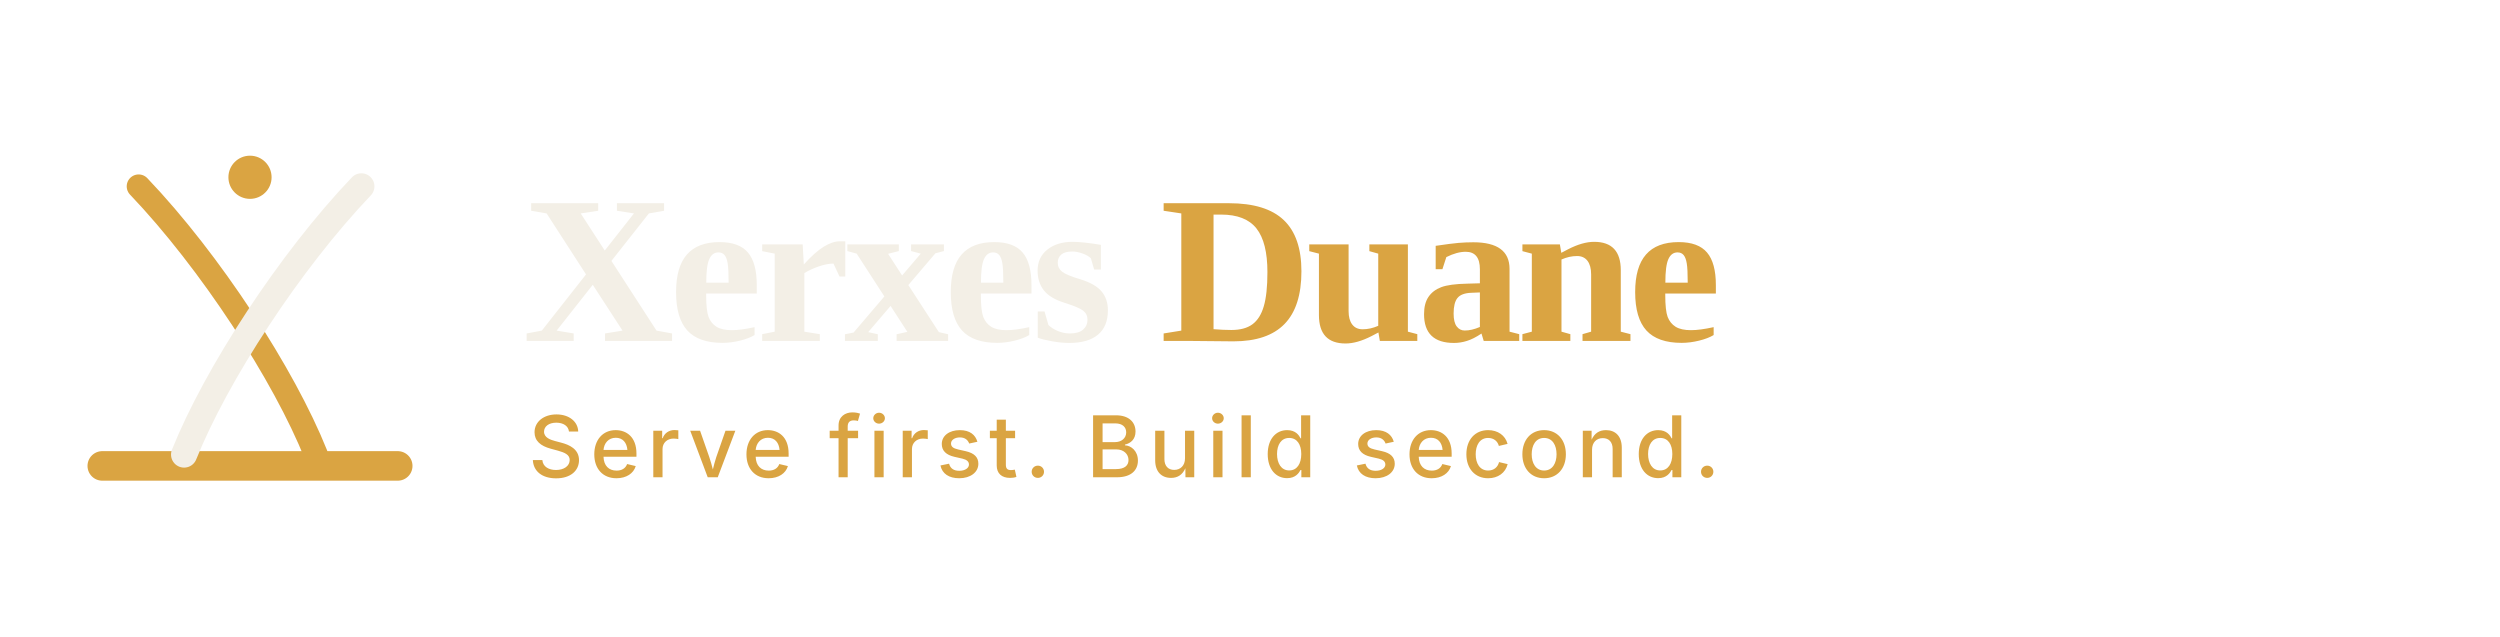
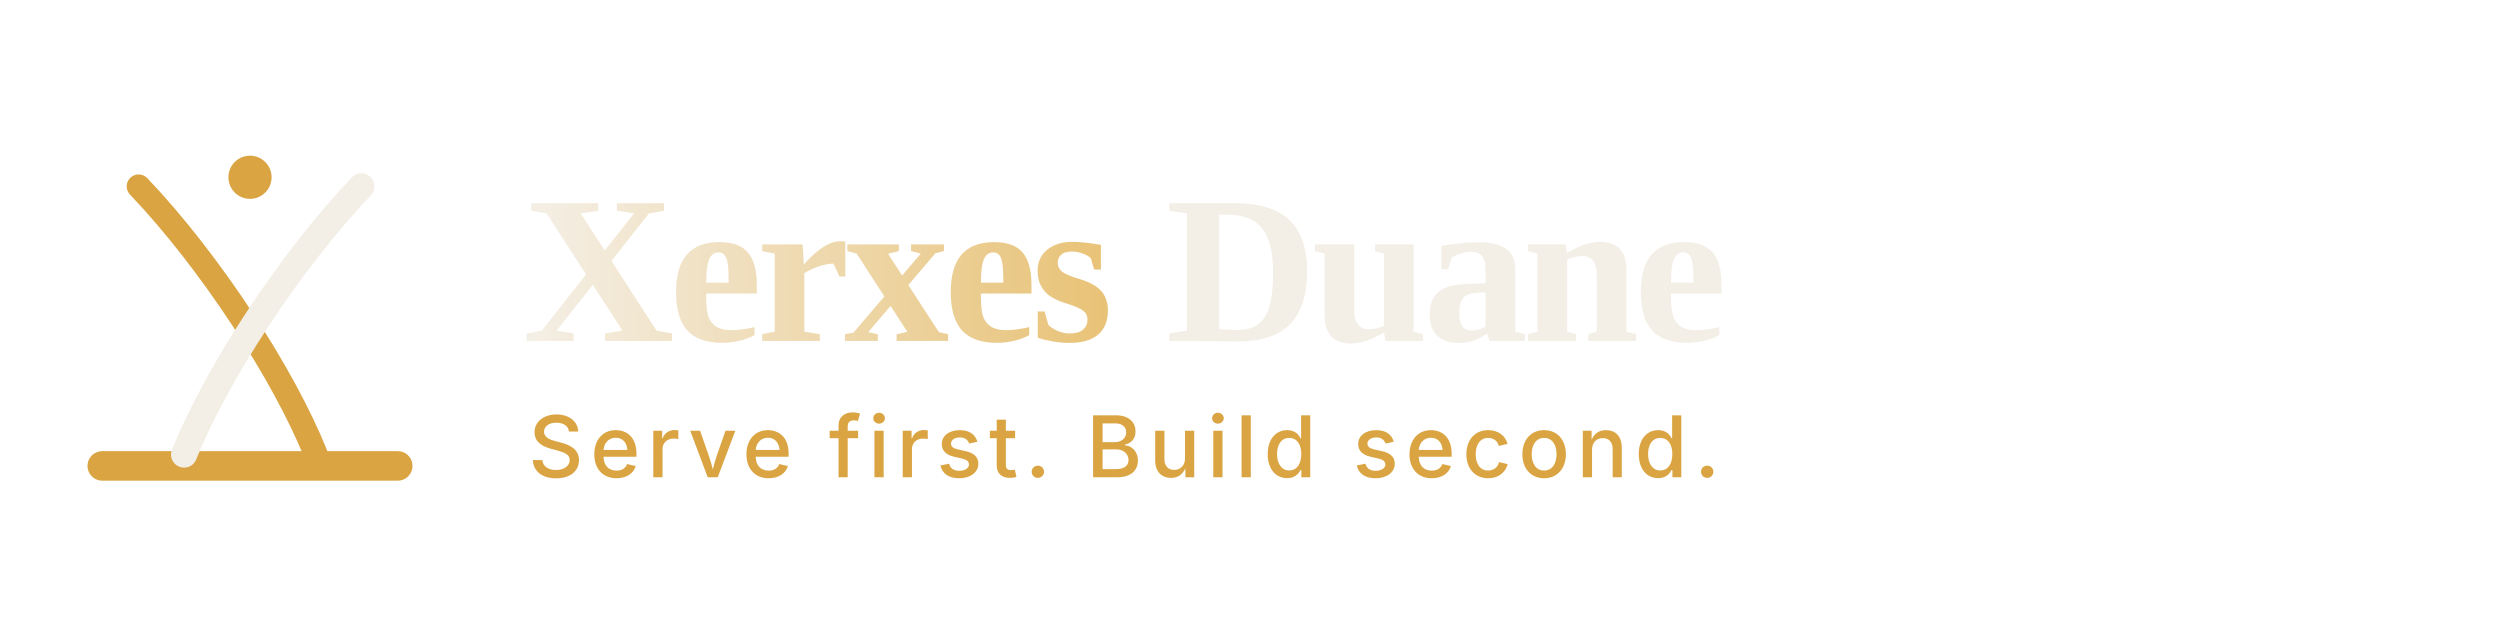
<svg xmlns="http://www.w3.org/2000/svg" width="440" height="112" viewBox="0 0 440 112" fill="none">
+   <defs>
+     <linearGradient id="xgold" x1="0" y1="0" x2="1" y2="0">
+       <stop offset="0" stop-color="#F4EFE6" />
+       <stop offset="0.5" stop-color="#E8C173" />
+       <stop offset="1" stop-color="#DAA442" />
+     </linearGradient>
+   </defs>
  <g transform="translate(8,20) scale(2.0)" stroke-linecap="round" stroke-linejoin="round">
    <path d="M5 31 H31" stroke="#DAA442" stroke-width="2.6" />
    <path d="M23.8 30 C21 23, 14.5 13, 8.2 6.4" stroke="#DAA442" stroke-width="2.1" />
    <path d="M12.2 30 C15 23, 21.5 13, 27.8 6.4" stroke="#F3EFE6" stroke-width="2.3" />
    <circle cx="18" cy="5.6" r="1.9" fill="#DAA442" />
  </g>
-   <text x="92" y="60" font-family="Fraunces, Georgia, 'Times New Roman', serif" font-size="37" font-weight="600" letter-spacing="-1" fill="#F3EFE6">Xerxes <tspan fill="#DAA442">Duane</tspan>
+   <text x="92" y="60" font-family="Fraunces, Georgia, 'Times New Roman', serif" font-size="37" font-weight="600" letter-spacing="-1">
+     <tspan fill="url(#xgold)">Xerxes</tspan>
+     <tspan fill="#F3EFE6">Duane</tspan>
  </text>
  <text x="93" y="84" font-family="Inter, Helvetica, Arial, sans-serif" font-size="15" font-weight="500" letter-spacing="1.2" fill="#DAA442">Serve first. Build second.</text>
</svg>
